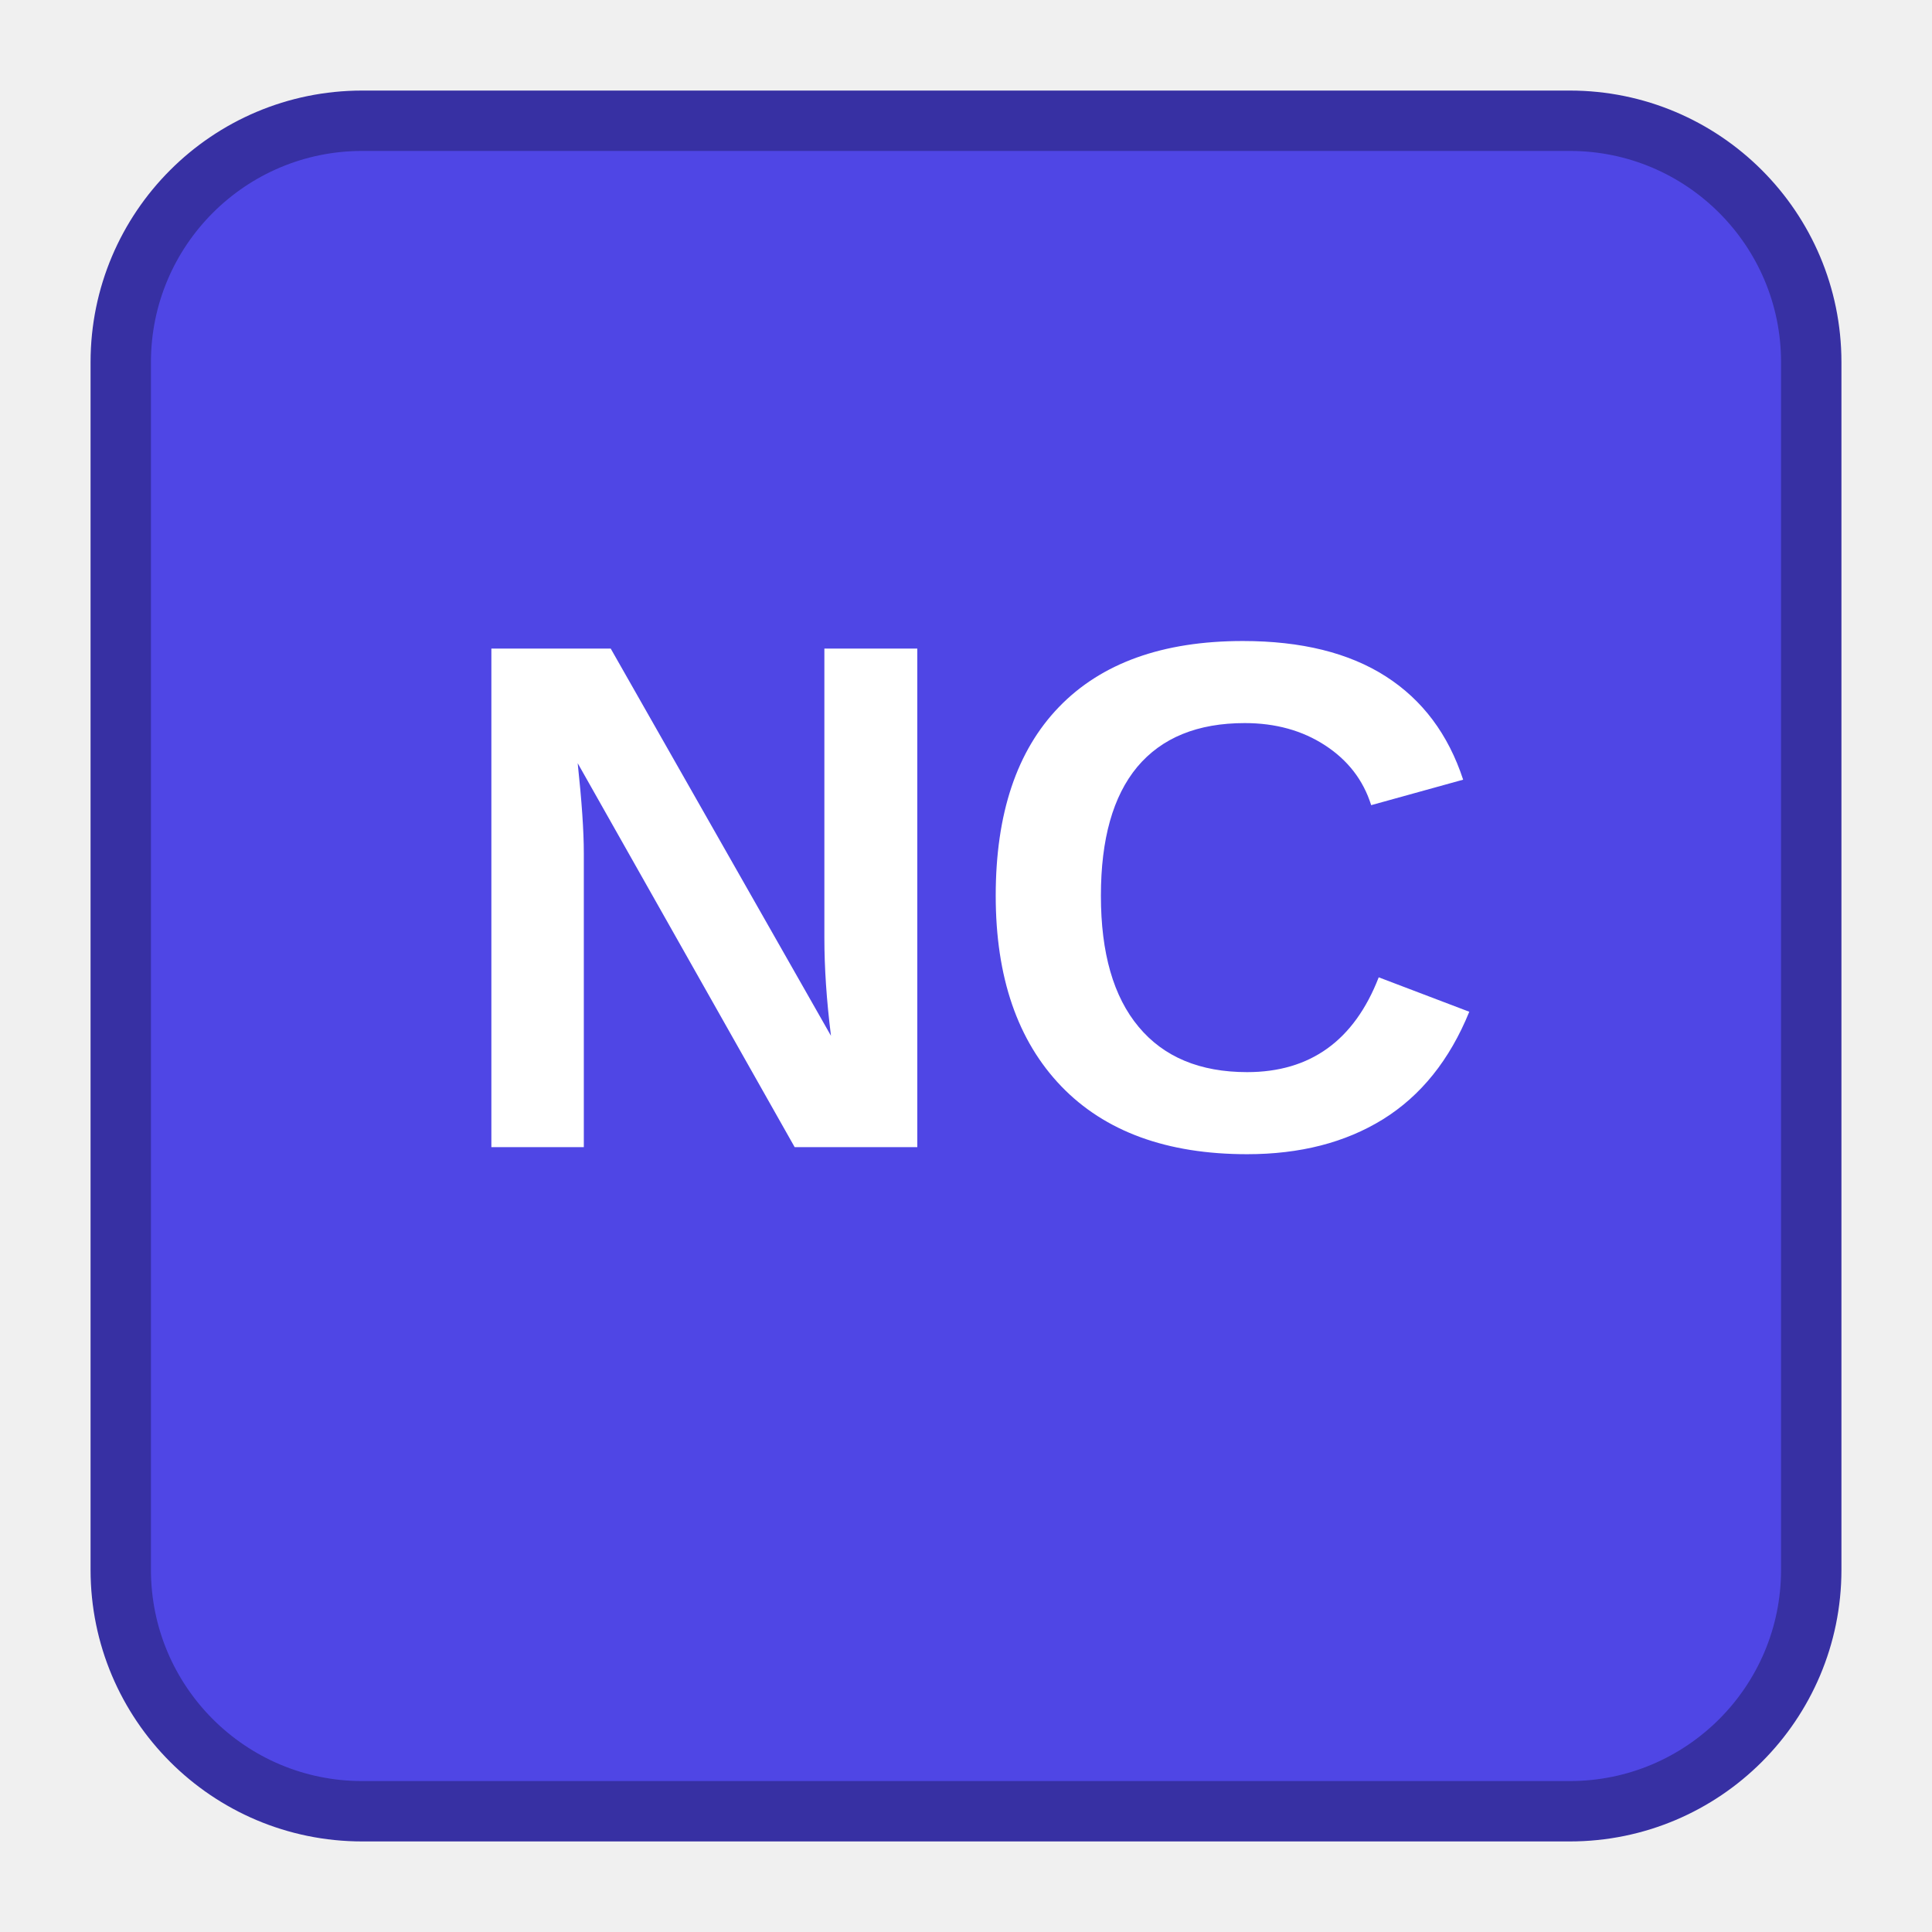
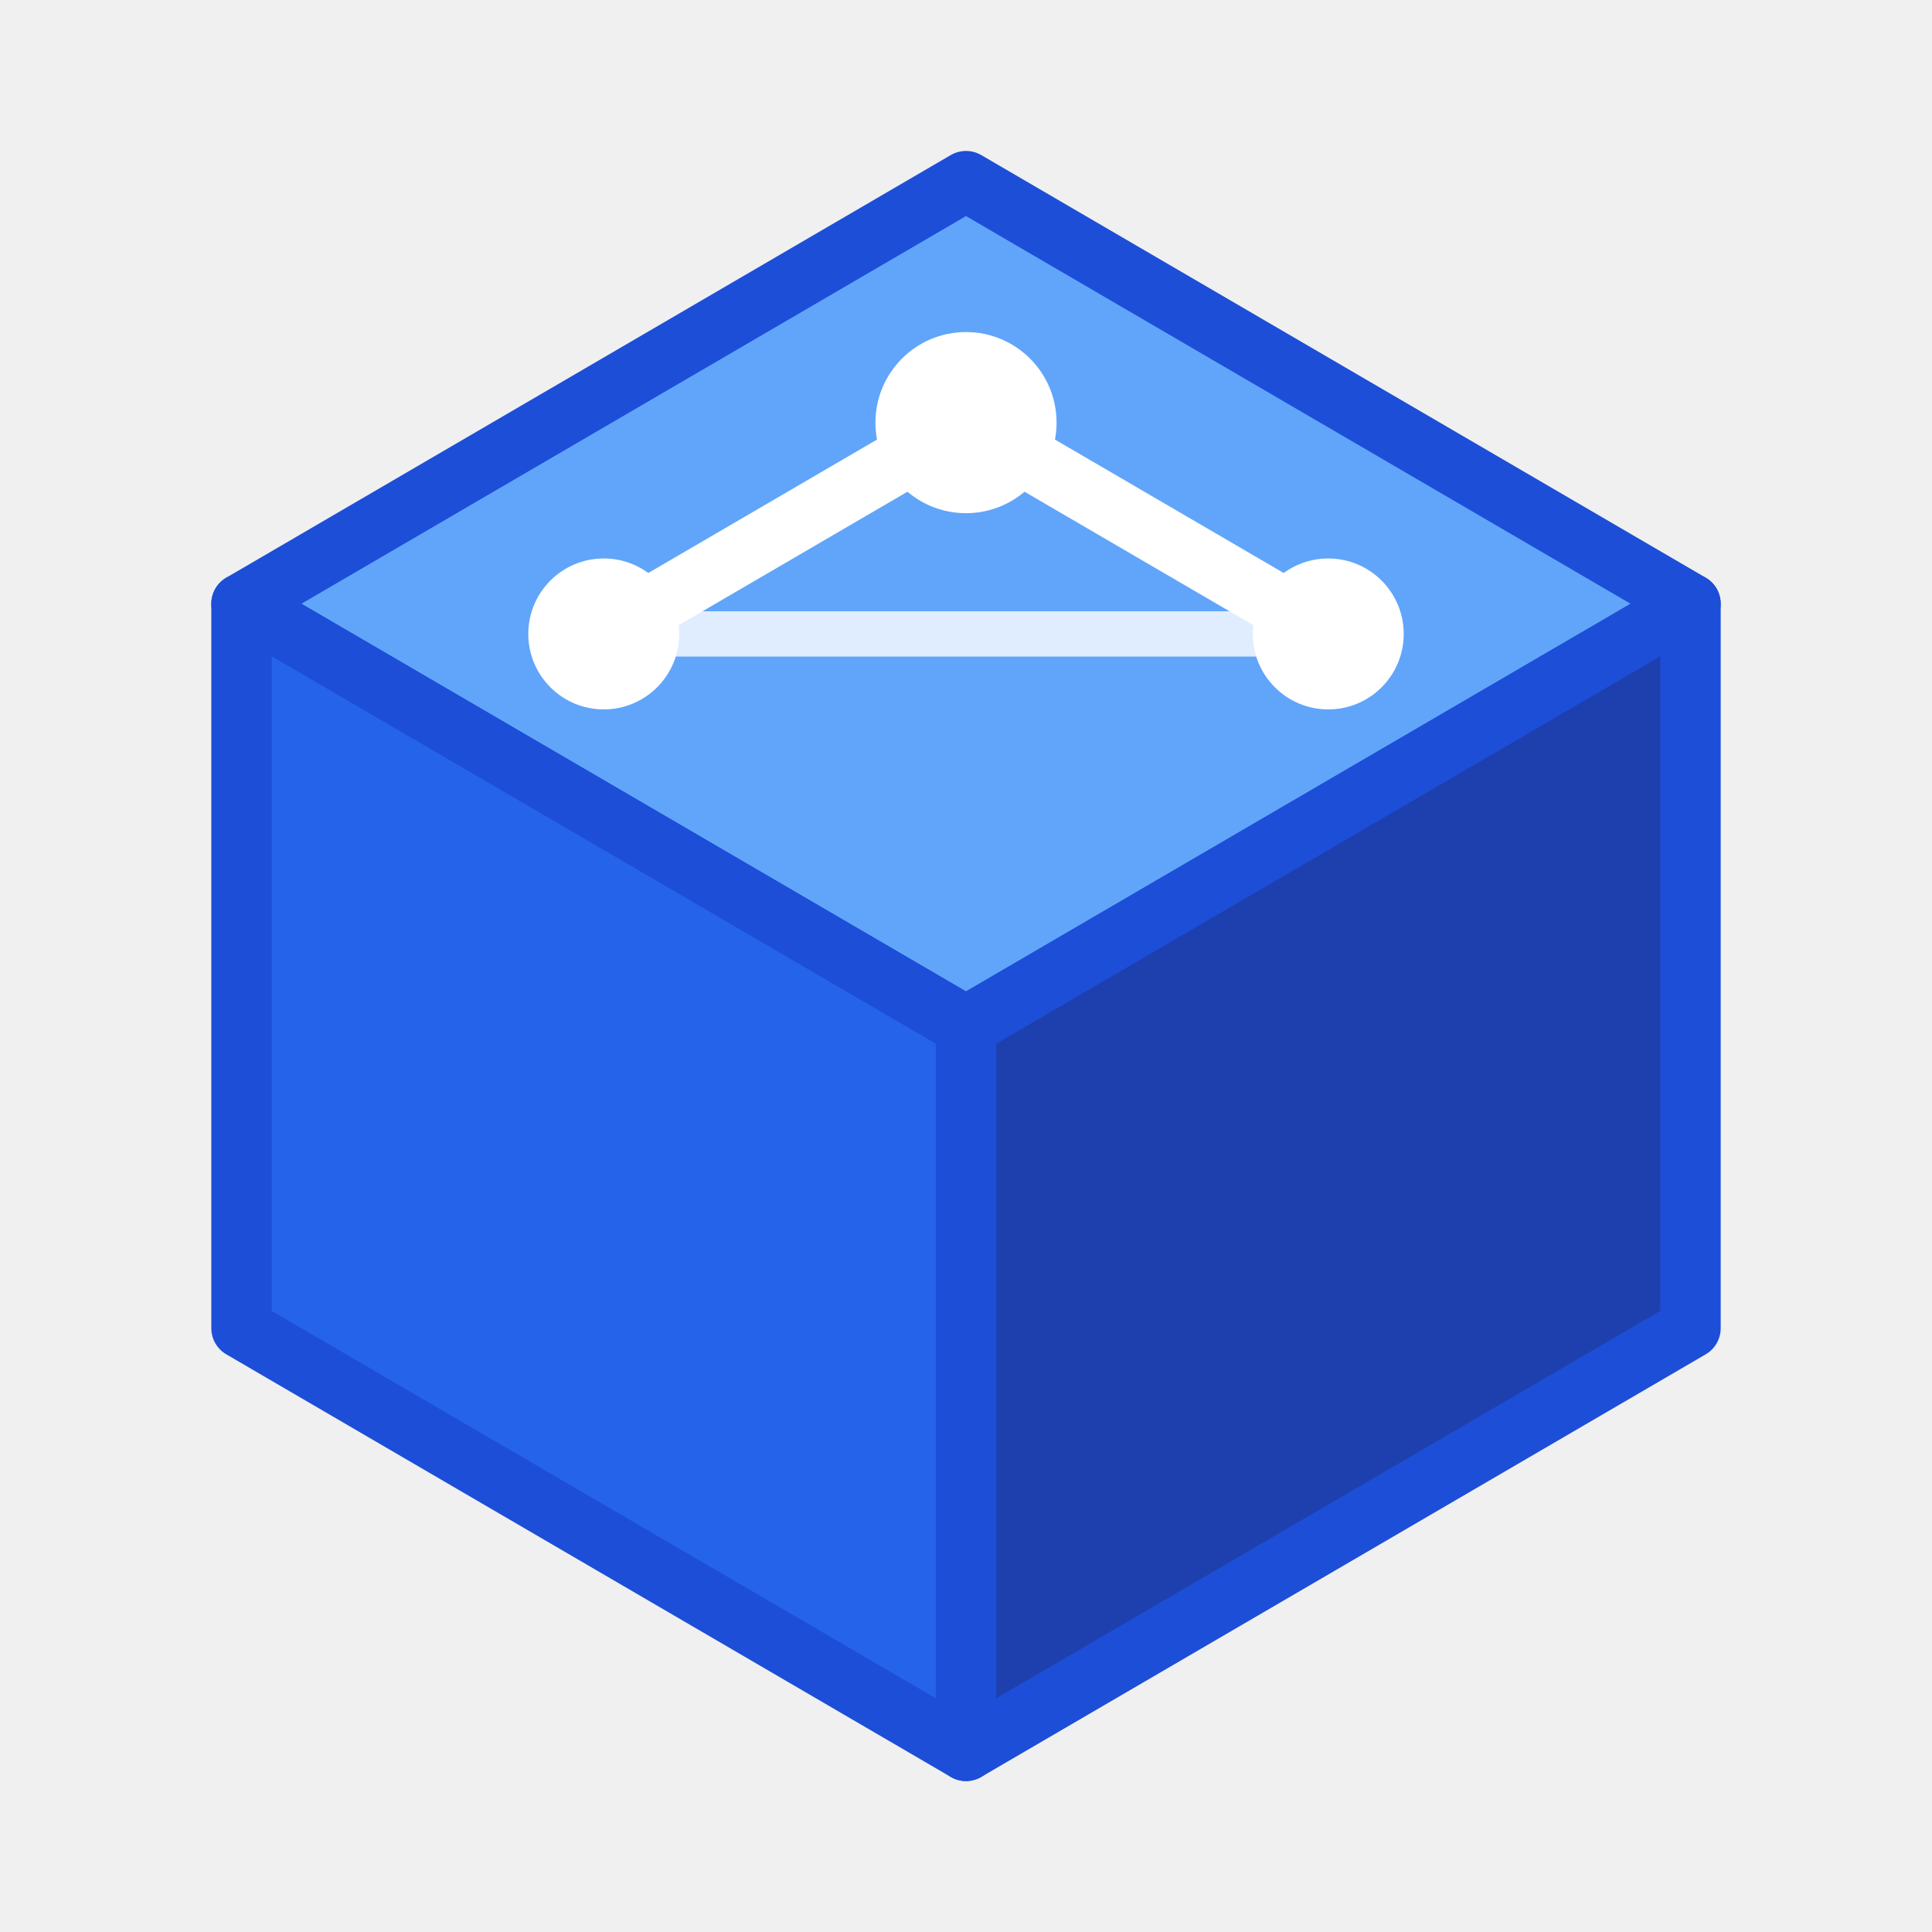
<svg xmlns="http://www.w3.org/2000/svg" viewBox="0 0 64 64" width="64" height="64">
-   <rect x="4" y="4" width="56" height="56" rx="8" fill="#4f46e5" stroke="#3730a3" stroke-width="2" />
-   <text x="32" y="38" text-anchor="middle" font-family="Arial, sans-serif" font-size="24" fill="white" font-weight="bold">NC</text>
+   <polygon points="32,6 56,20 32,34 8,20" fill="#60a5fa" stroke="#1d4ed8" stroke-width="2" stroke-linejoin="round" />
+   <polygon points="8,20 32,34 32,58 8,44" fill="#2563eb" stroke="#1d4ed8" stroke-width="2" stroke-linejoin="round" />
+   <polygon points="56,20 32,34 32,58 56,44" fill="#1e40af" stroke="#1d4ed8" stroke-width="2" stroke-linejoin="round" />
+   <circle cx="32" cy="14" r="3" fill="white" />
+   <circle cx="44" cy="21" r="2.5" fill="white" />
+   <circle cx="20" cy="21" r="2.5" fill="white" />
+   <line x1="32" y1="14" x2="44" y2="21" stroke="white" stroke-width="2" stroke-linecap="round" />
+   <line x1="32" y1="14" x2="20" y2="21" stroke="white" stroke-width="2" stroke-linecap="round" />
+   <line x1="44" y1="21" x2="20" y2="21" stroke="white" stroke-width="1.5" stroke-linecap="round" opacity="0.8" />
</svg>
